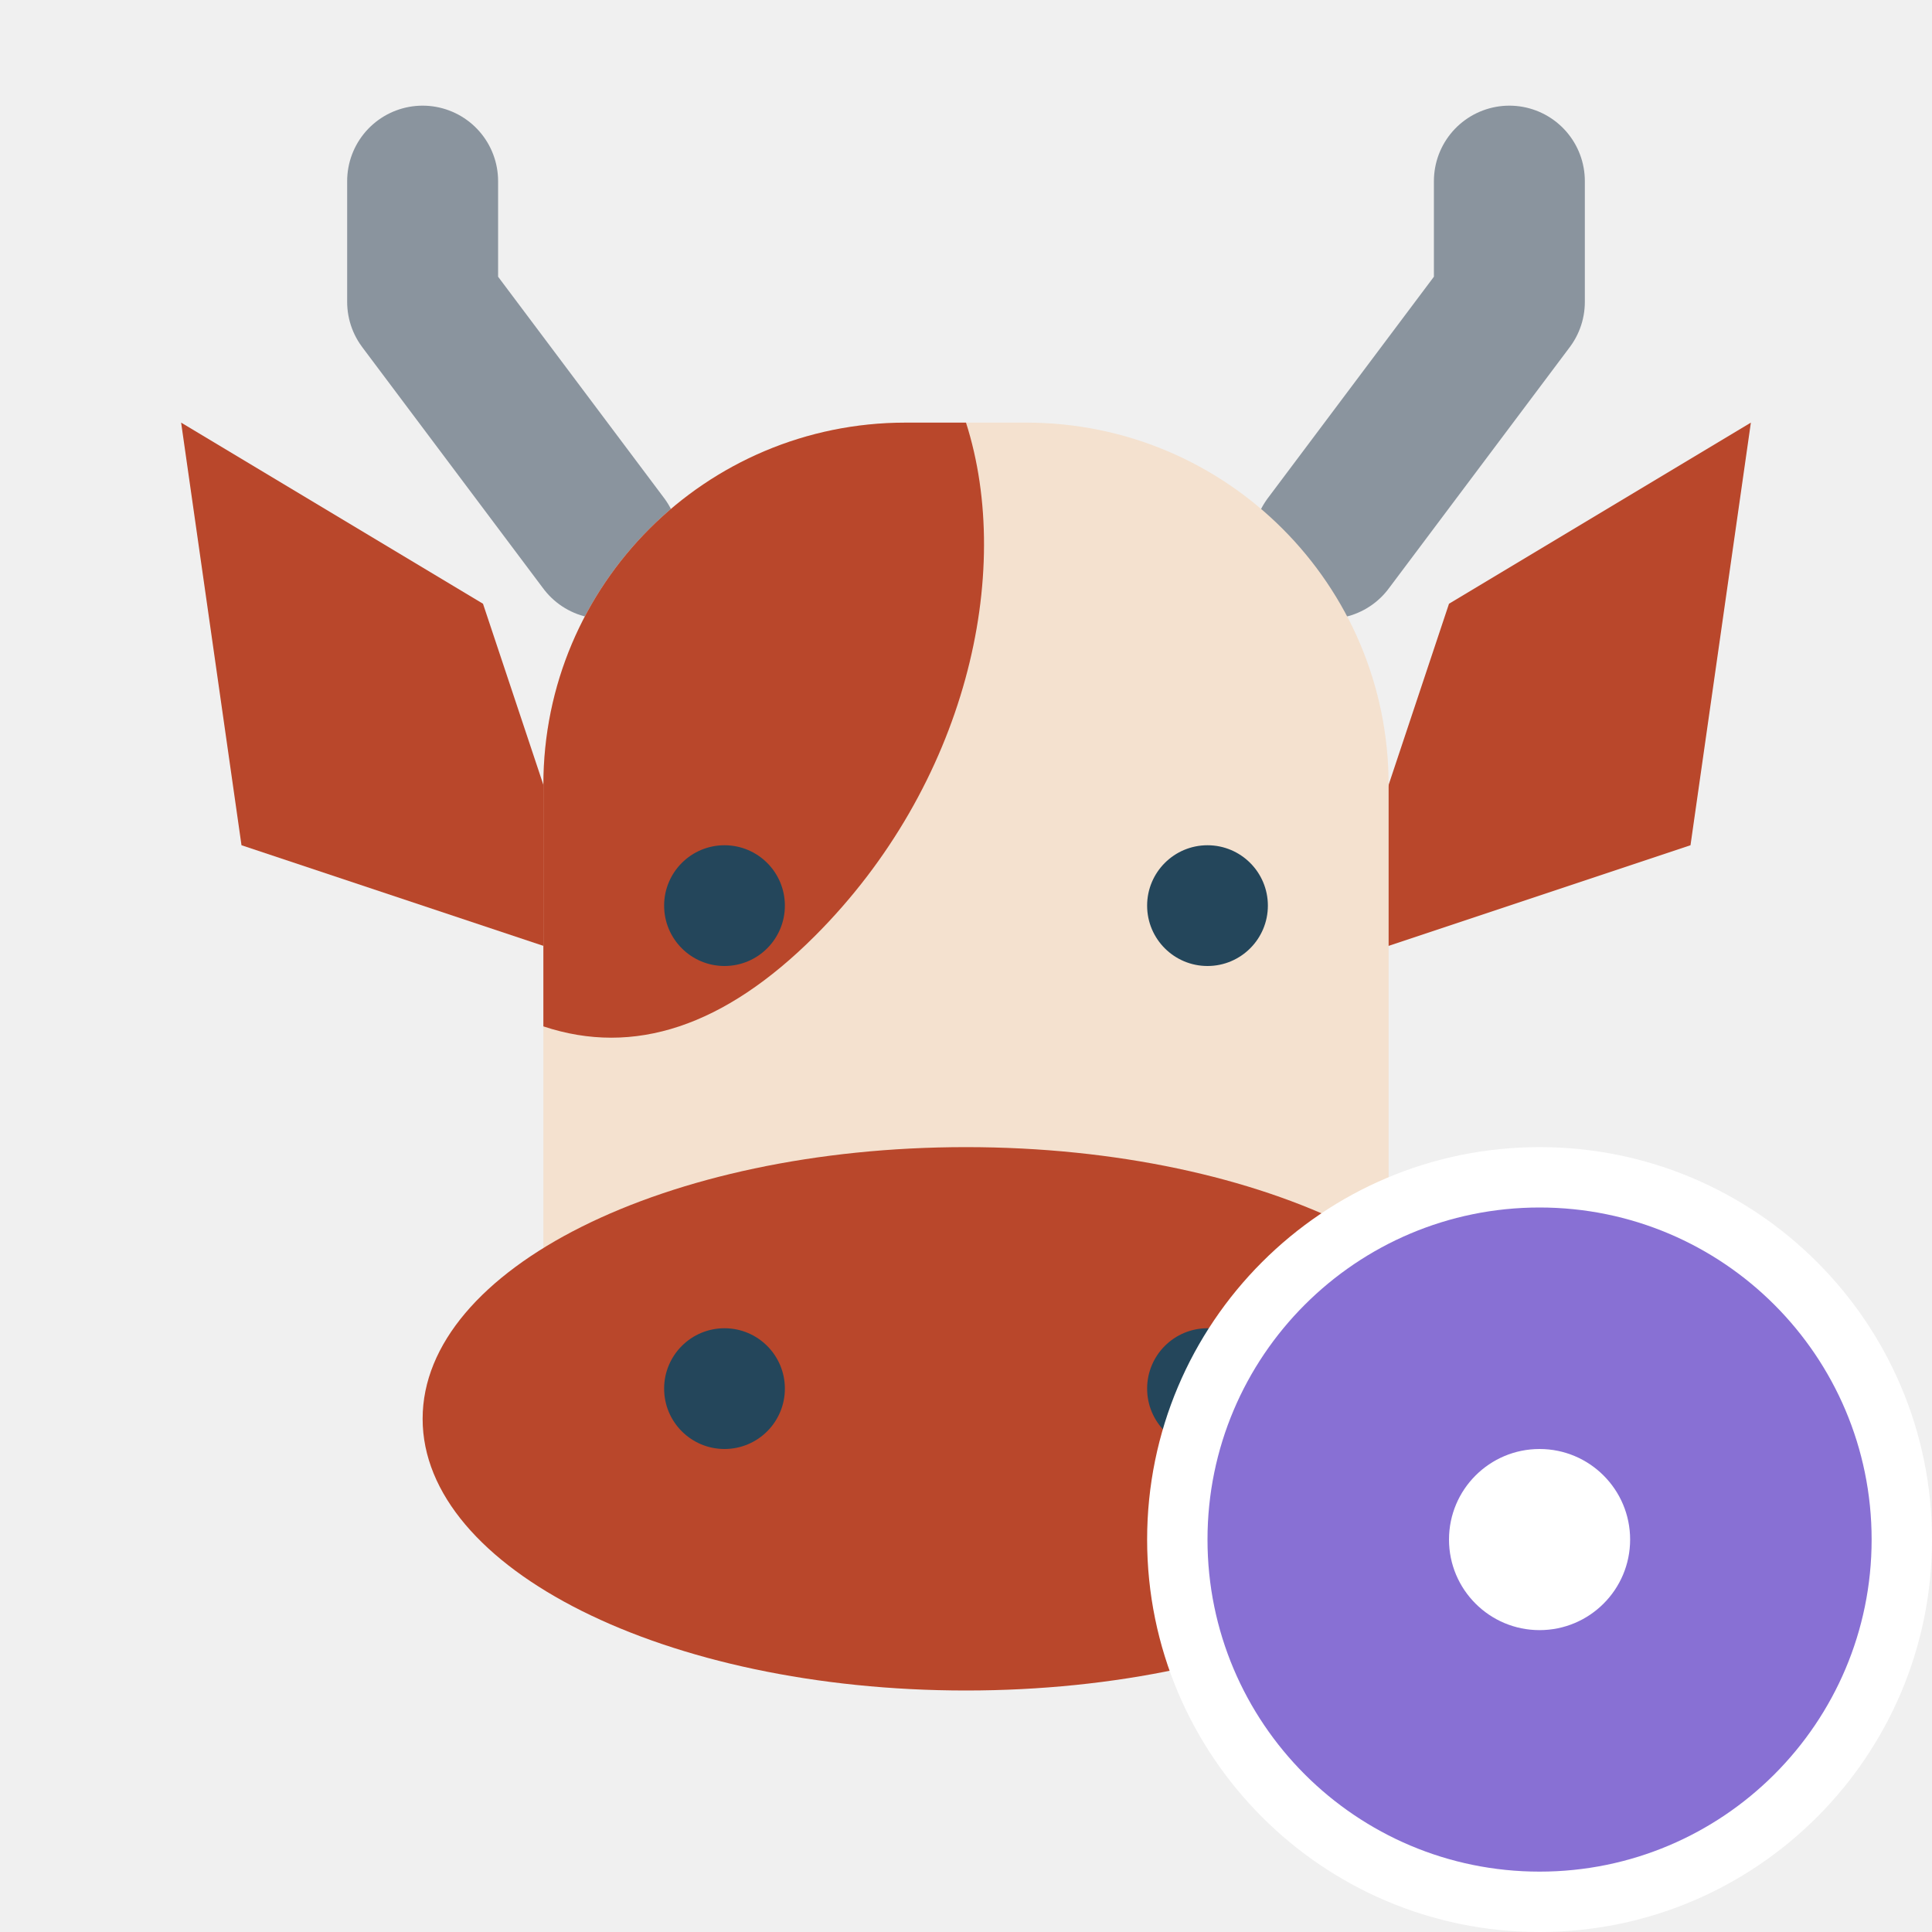
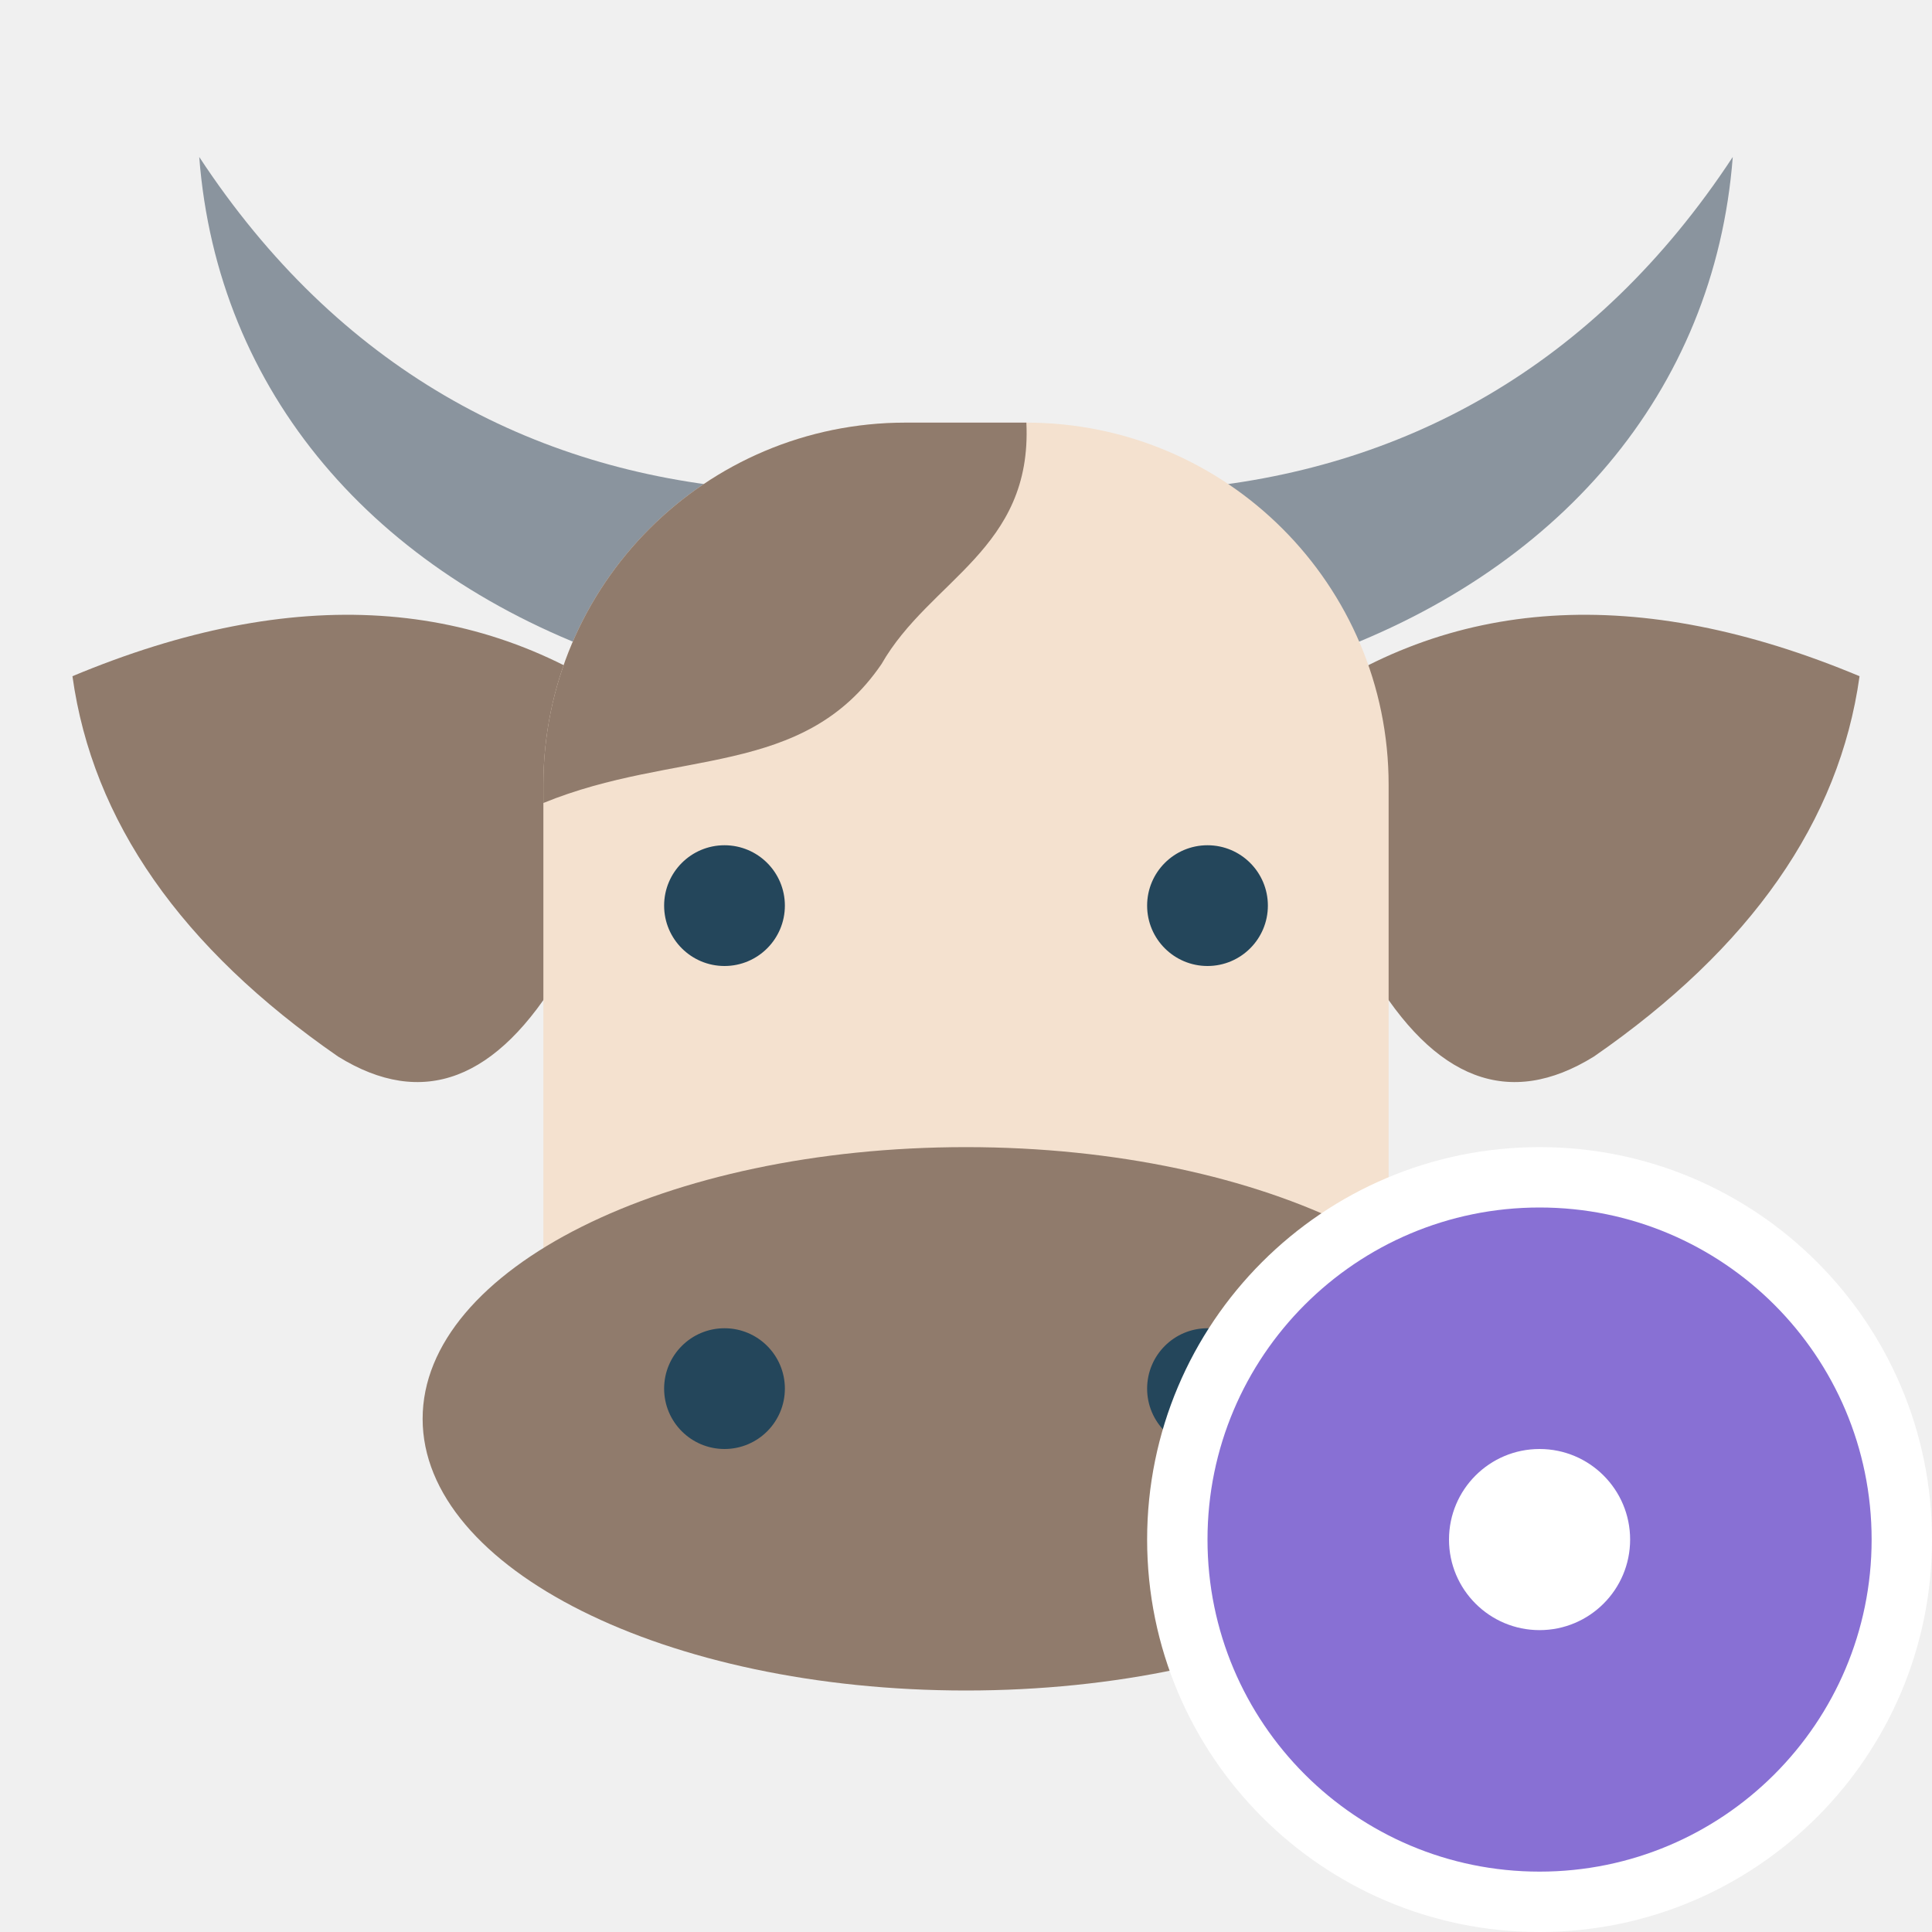
<svg xmlns="http://www.w3.org/2000/svg" width="32" height="32" viewBox="0 0 32 32">
-   <polygon points="8,10 3,7 4,14 10,16" fill="#B9472B" />
-   <polygon points="24,10 29,7 28,14 22,16" fill="#B9472B" />
-   <polyline points="10,9 7,5 7,3" fill="none" stroke="#8A949E" stroke-width="2.5" stroke-linecap="round" stroke-linejoin="round" />
-   <polyline points="22,9 25,5 25,3" fill="none" stroke="#8A949E" stroke-width="2.5" stroke-linecap="round" stroke-linejoin="round" />
+   <path fill="#907B6C" d="M10.6 11.8 Q6.7 8.9 1.2 11.2 Q1.7 14.8 5.6 17.5 Q7.7 18.8 9.3 16.1 Z" />
+   <path fill="#907B6C" d="M21.4 11.8 Q25.3 8.9 30.8 11.2 Q30.3 14.8 26.4 17.5 Q24.3 18.8 22.7 16.1 Z" />
+   <path d="M12.4 8.1 C8.8 7.8 5.6 6.1 3.3 2.6 C3.6 6.5 6.2 9.5 10.2 10.9 Q11.5 9.3 12.4 8.1 Z" fill="#8A949E" />
+   <path d="M19.6 8.1 C23.2 7.8 26.4 6.1 28.7 2.6 C28.4 6.5 25.8 9.5 21.8 10.9 Q20.5 9.3 19.6 8.1 Z" fill="#8A949E" />
  <rect x="9" y="7" width="14" height="20" rx="6" fill="#F4E1CF" />
-   <path d="M9 17 V13 A6 6 0 0 1 15 7 H16 C16.8 9.5 16 13 13.5 15.5 C12 17 10.5 17.5 9 17 Z" fill="#B9472B" />
-   <ellipse cx="16.0" cy="23.5" rx="9.0" ry="4.5" fill="#B9472B" />
+   <path d="M9 13 A6 6 0 0 1 15 7 H17 C17.1 9.1 15.4 9.6 14.6 11 C13.3 12.9 11.2 12.4 9 13.3 Z" fill="#907B6C" />
+   <ellipse cx="16.0" cy="23.5" rx="9.0" ry="4.5" fill="#907B6C" />
  <ellipse cx="12.0" cy="15.0" rx="1.0" ry="1.0" fill="#24465B" />
  <ellipse cx="20.0" cy="15.0" rx="1.0" ry="1.0" fill="#24465B" />
  <ellipse cx="12.0" cy="23.0" rx="1.0" ry="1.0" fill="#24465B" />
  <ellipse cx="20.0" cy="23.0" rx="1.0" ry="1.0" fill="#24465B" />
  <ellipse cx="25.5" cy="25.5" rx="6.5" ry="6.5" fill="#FFFFFF" />
  <ellipse cx="25.5" cy="25.5" rx="5.5" ry="5.5" fill="#8870D4" />
  <ellipse cx="25.5" cy="25.5" rx="1.5" ry="1.5" fill="#FFFFFF" />
</svg>
